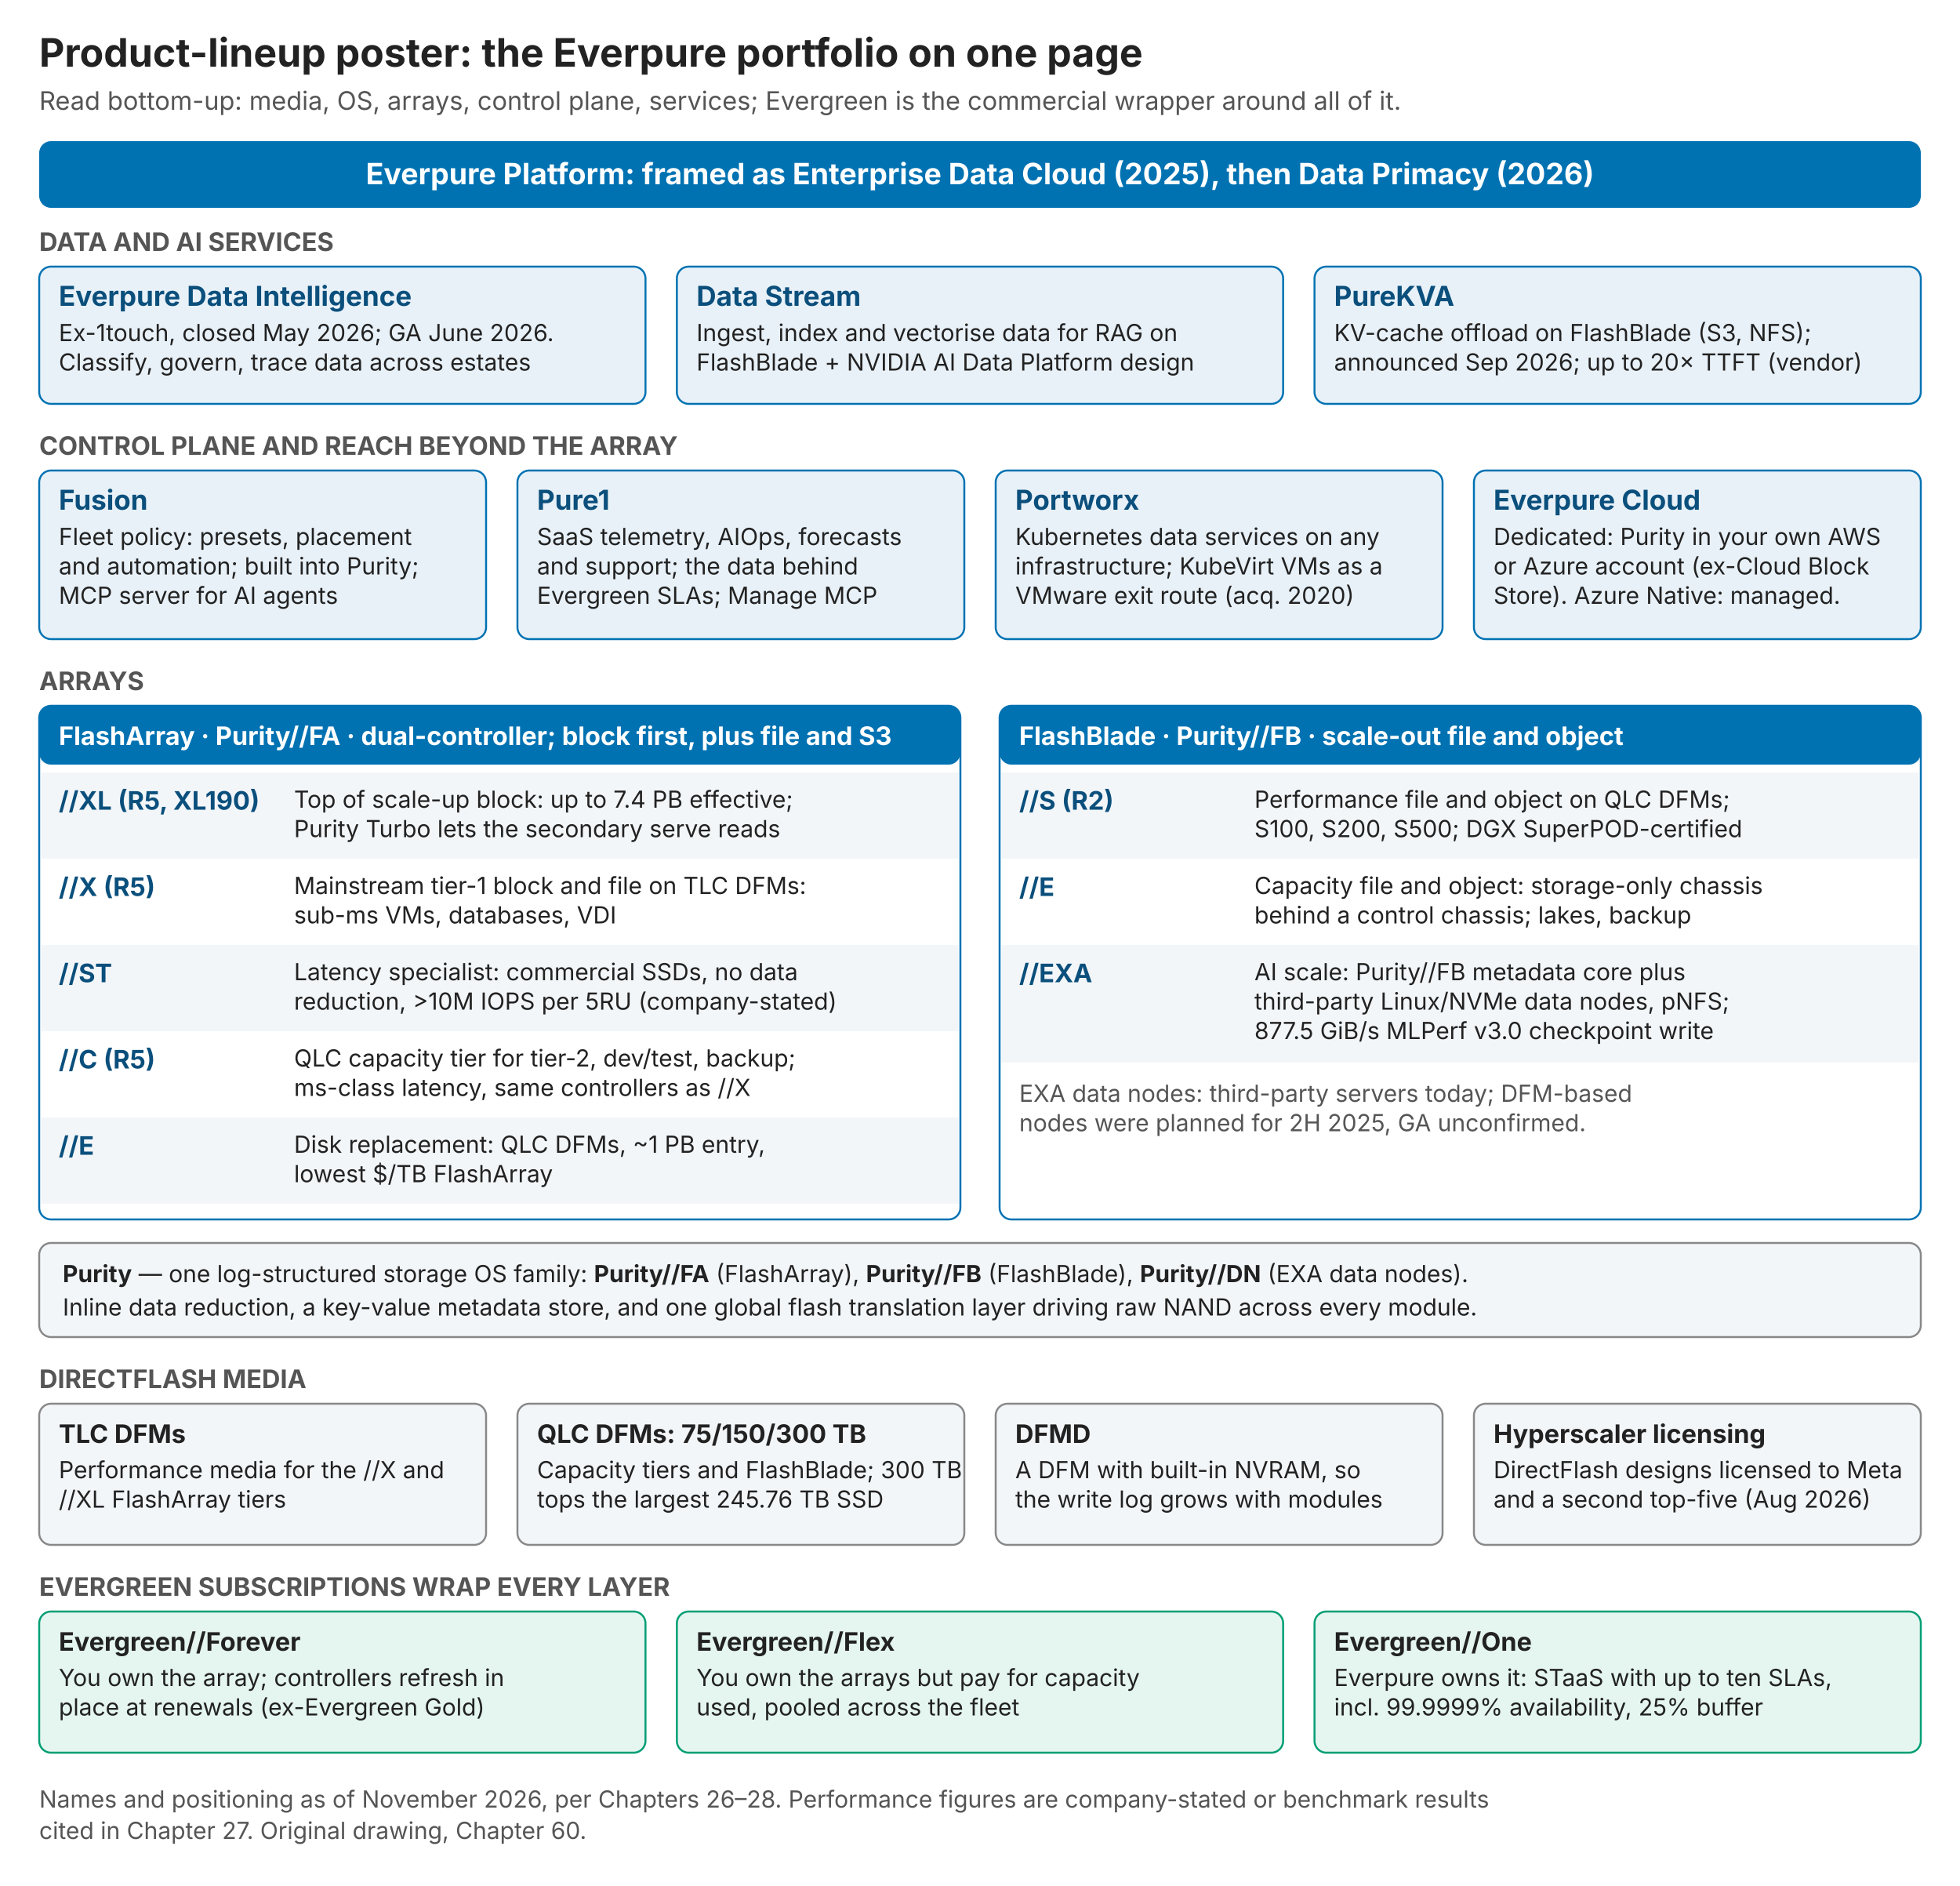
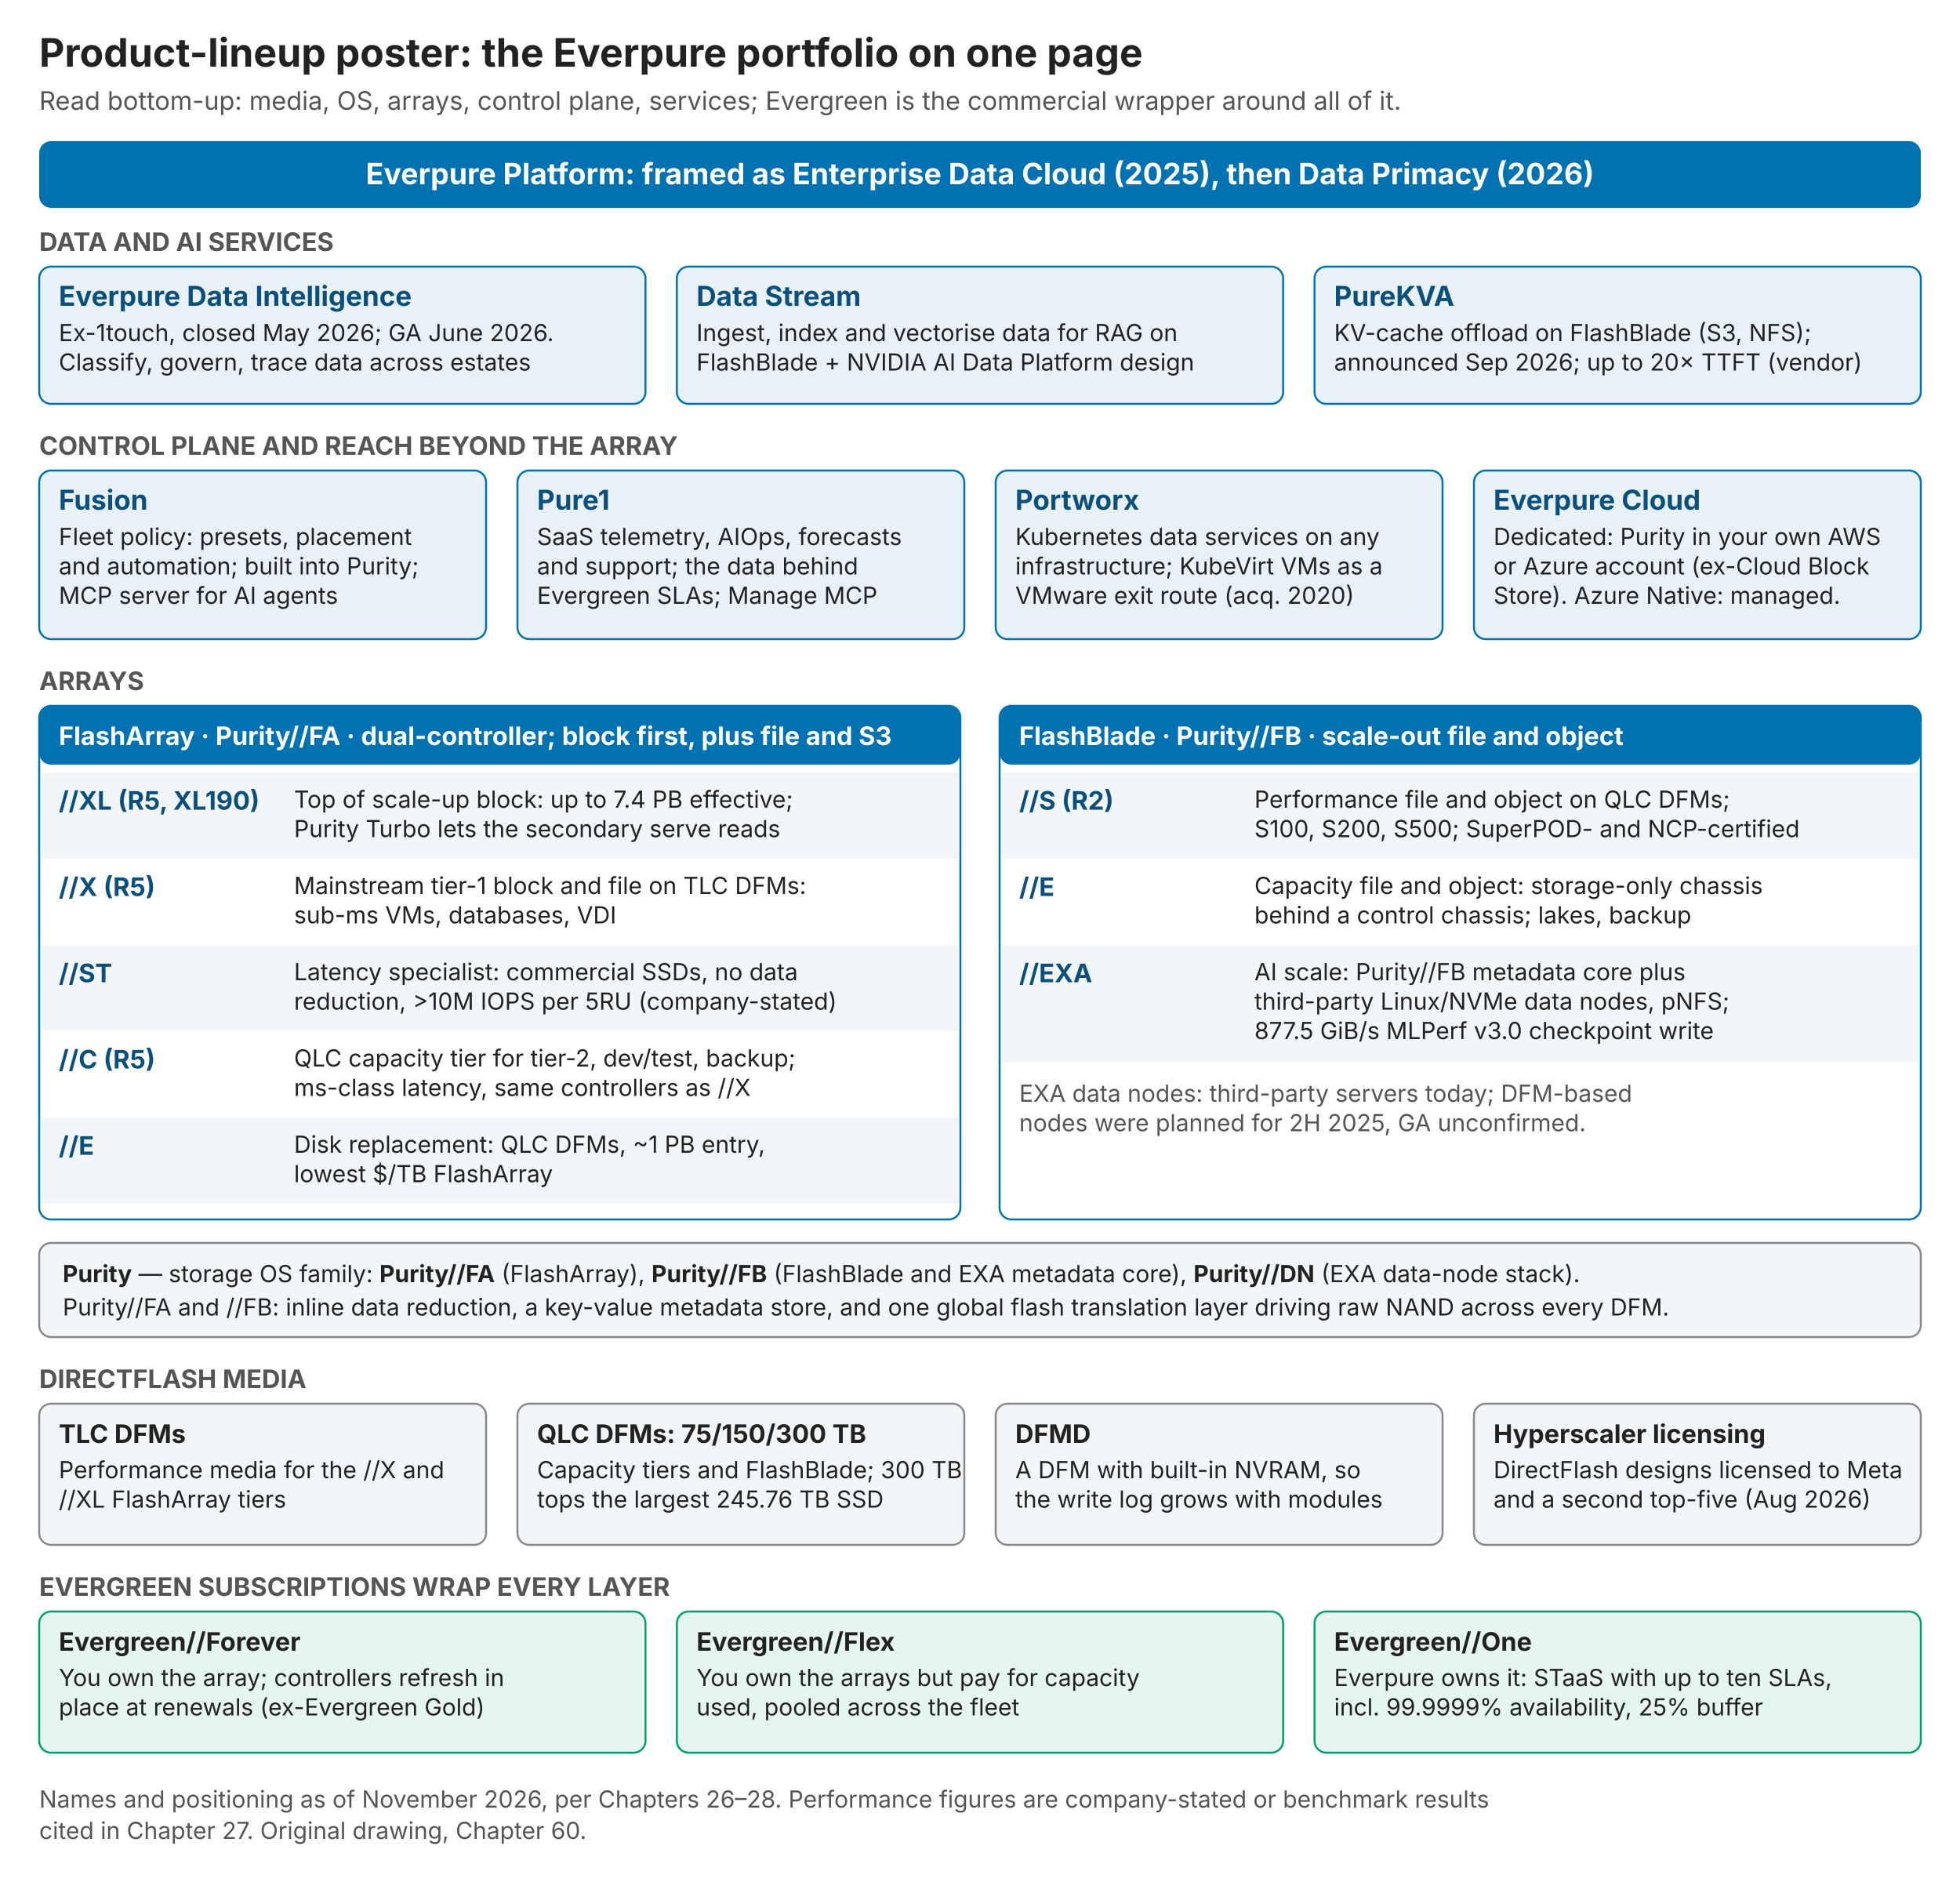
<svg xmlns="http://www.w3.org/2000/svg" viewBox="0 0 1000 962" width="1000" role="img" aria-labelledby="t d" font-family="Inter, Helvetica, Arial, sans-serif">
  <rect x="0" y="0" width="1000" height="962" fill="#FFFFFF" />
  <text x="20" y="34" font-size="20" font-weight="700" fill="#222222">Product-lineup poster: the Everpure portfolio on one page</text>
  <text x="20" y="56" font-size="13" fill="#555555">Read bottom-up: media, OS, arrays, control plane, services; Evergreen is the commercial wrapper around all of it.</text>
  <rect x="20" y="72" width="960" height="34" rx="6" fill="#0072B2" />
  <text x="500" y="94" font-size="15" fill="#FFFFFF" text-anchor="middle" font-weight="700">Everpure Platform: framed as Enterprise Data Cloud (2025), then Data Primacy (2026)</text>
  <text x="20" y="128" font-size="13" fill="#555555" text-anchor="start" font-weight="700">DATA AND AI SERVICES</text>
  <rect x="20.0" y="136" width="309.333" height="70" rx="6" fill="#E8F1F8" stroke="#0072B2" />
  <text x="30.0" y="156" font-size="14" fill="#0B4F7C" text-anchor="start" font-weight="700">Everpure Data Intelligence</text>
  <text x="30.0" y="174" font-size="12" fill="#222222" text-anchor="start">Ex-1touch, closed May 2026; GA June 2026.</text>
  <text x="30.0" y="189" font-size="12" fill="#222222" text-anchor="start">Classify, govern, trace data across estates</text>
  <rect x="345.333" y="136" width="309.333" height="70" rx="6" fill="#E8F1F8" stroke="#0072B2" />
  <text x="355.333" y="156" font-size="14" fill="#0B4F7C" text-anchor="start" font-weight="700">Data Stream</text>
  <text x="355.333" y="174" font-size="12" fill="#222222" text-anchor="start">Ingest, index and vectorise data for RAG on</text>
  <text x="355.333" y="189" font-size="12" fill="#222222" text-anchor="start">FlashBlade + NVIDIA AI Data Platform design</text>
  <rect x="670.667" y="136" width="309.333" height="70" rx="6" fill="#E8F1F8" stroke="#0072B2" />
  <text x="680.667" y="156" font-size="14" fill="#0B4F7C" text-anchor="start" font-weight="700">PureKVA</text>
  <text x="680.667" y="174" font-size="12" fill="#222222" text-anchor="start">KV-cache offload on FlashBlade (S3, NFS);</text>
  <text x="680.667" y="189" font-size="12" fill="#222222" text-anchor="start">announced Sep 2026; up to 20× TTFT (vendor)</text>
  <text x="20" y="232" font-size="13" fill="#555555" text-anchor="start" font-weight="700">CONTROL PLANE AND REACH BEYOND THE ARRAY</text>
  <rect x="20.0" y="240" width="228.0" height="86" rx="6" fill="#E8F1F8" stroke="#0072B2" />
  <text x="30.0" y="260" font-size="14" fill="#0B4F7C" text-anchor="start" font-weight="700">Fusion</text>
  <text x="30.0" y="278" font-size="12" fill="#222222" text-anchor="start">Fleet policy: presets, placement</text>
  <text x="30.0" y="293" font-size="12" fill="#222222" text-anchor="start">and automation; built into Purity;</text>
  <text x="30.0" y="308" font-size="12" fill="#222222" text-anchor="start">MCP server for AI agents</text>
  <rect x="264.0" y="240" width="228.0" height="86" rx="6" fill="#E8F1F8" stroke="#0072B2" />
  <text x="274.0" y="260" font-size="14" fill="#0B4F7C" text-anchor="start" font-weight="700">Pure1</text>
  <text x="274.0" y="278" font-size="12" fill="#222222" text-anchor="start">SaaS telemetry, AIOps, forecasts</text>
  <text x="274.0" y="293" font-size="12" fill="#222222" text-anchor="start">and support; the data behind</text>
  <text x="274.0" y="308" font-size="12" fill="#222222" text-anchor="start">Evergreen SLAs; Manage MCP</text>
  <rect x="508.0" y="240" width="228.0" height="86" rx="6" fill="#E8F1F8" stroke="#0072B2" />
  <text x="518.0" y="260" font-size="14" fill="#0B4F7C" text-anchor="start" font-weight="700">Portworx</text>
  <text x="518.0" y="278" font-size="12" fill="#222222" text-anchor="start">Kubernetes data services on any</text>
  <text x="518.0" y="293" font-size="12" fill="#222222" text-anchor="start">infrastructure; KubeVirt VMs as a</text>
  <text x="518.0" y="308" font-size="12" fill="#222222" text-anchor="start">VMware exit route (acq. 2020)</text>
  <rect x="752.0" y="240" width="228.0" height="86" rx="6" fill="#E8F1F8" stroke="#0072B2" />
  <text x="762.0" y="260" font-size="14" fill="#0B4F7C" text-anchor="start" font-weight="700">Everpure Cloud</text>
  <text x="762.0" y="278" font-size="12" fill="#222222" text-anchor="start">Dedicated: Purity in your own AWS</text>
  <text x="762.0" y="293" font-size="12" fill="#222222" text-anchor="start">or Azure account (ex-Cloud Block</text>
  <text x="762.0" y="308" font-size="12" fill="#222222" text-anchor="start">Store). Azure Native: managed.</text>
  <text x="20" y="352" font-size="13" fill="#555555" text-anchor="start" font-weight="700">ARRAYS</text>
  <rect x="20" y="360" width="470" height="262" rx="6" fill="#FFFFFF" stroke="#0072B2" />
  <rect x="20" y="360" width="470" height="30" rx="6" fill="#0072B2" />
  <text x="30" y="380" font-size="13" fill="#FFFFFF" text-anchor="start" font-weight="700">FlashArray · Purity//FA · dual-controller; block first, plus file and S3</text>
  <rect x="21" y="394" width="468" height="44" fill="#F3F6F9" />
  <text x="30" y="413" font-size="13" fill="#0B4F7C" text-anchor="start" font-weight="700">//XL (R5, XL190)</text>
  <text x="150" y="412" font-size="12" fill="#222222" text-anchor="start">Top of scale-up block: up to 7.4 PB effective;</text>
  <text x="150" y="427" font-size="12" fill="#222222" text-anchor="start">Purity Turbo lets the secondary serve reads</text>
  <text x="30" y="457" font-size="13" fill="#0B4F7C" text-anchor="start" font-weight="700">//X (R5)</text>
  <text x="150" y="456" font-size="12" fill="#222222" text-anchor="start">Mainstream tier-1 block and file on TLC DFMs:</text>
  <text x="150" y="471" font-size="12" fill="#222222" text-anchor="start">sub-ms VMs, databases, VDI</text>
  <rect x="21" y="482" width="468" height="44" fill="#F3F6F9" />
  <text x="30" y="501" font-size="13" fill="#0B4F7C" text-anchor="start" font-weight="700">//ST</text>
  <text x="150" y="500" font-size="12" fill="#222222" text-anchor="start">Latency specialist: commercial SSDs, no data</text>
  <text x="150" y="515" font-size="12" fill="#222222" text-anchor="start">reduction, &gt;10M IOPS per 5RU (company-stated)</text>
  <text x="30" y="545" font-size="13" fill="#0B4F7C" text-anchor="start" font-weight="700">//C (R5)</text>
  <text x="150" y="544" font-size="12" fill="#222222" text-anchor="start">QLC capacity tier for tier-2, dev/test, backup;</text>
  <text x="150" y="559" font-size="12" fill="#222222" text-anchor="start">ms-class latency, same controllers as //X</text>
  <rect x="21" y="570" width="468" height="44" fill="#F3F6F9" />
  <text x="30" y="589" font-size="13" fill="#0B4F7C" text-anchor="start" font-weight="700">//E</text>
  <text x="150" y="588" font-size="12" fill="#222222" text-anchor="start">Disk replacement: QLC DFMs, ~1 PB entry,</text>
  <text x="150" y="603" font-size="12" fill="#222222" text-anchor="start">lowest $/TB FlashArray</text>
  <rect x="510" y="360" width="470" height="262" rx="6" fill="#FFFFFF" stroke="#0072B2" />
  <rect x="510" y="360" width="470" height="30" rx="6" fill="#0072B2" />
  <text x="520" y="380" font-size="13" fill="#FFFFFF" text-anchor="start" font-weight="700">FlashBlade · Purity//FB · scale-out file and object</text>
  <rect x="511" y="394" width="468" height="44" fill="#F3F6F9" />
  <text x="520" y="413" font-size="13" fill="#0B4F7C" text-anchor="start" font-weight="700">//S (R2)</text>
  <text x="640" y="412" font-size="12" fill="#222222" text-anchor="start">Performance file and object on QLC DFMs;</text>
-   <text x="640" y="427" font-size="12" fill="#222222" text-anchor="start">S100, S200, S500; DGX SuperPOD-certified</text>
+   <text x="640" y="427" font-size="12" fill="#222222" text-anchor="start">S100, S200, S500; SuperPOD- and NCP-certified</text>
  <text x="520" y="457" font-size="13" fill="#0B4F7C" text-anchor="start" font-weight="700">//E</text>
  <text x="640" y="456" font-size="12" fill="#222222" text-anchor="start">Capacity file and object: storage-only chassis</text>
  <text x="640" y="471" font-size="12" fill="#222222" text-anchor="start">behind a control chassis; lakes, backup</text>
  <rect x="511" y="482" width="468" height="60" fill="#F3F6F9" />
  <text x="520" y="501" font-size="13" fill="#0B4F7C" text-anchor="start" font-weight="700">//EXA</text>
  <text x="640" y="500" font-size="12" fill="#222222" text-anchor="start">AI scale: Purity//FB metadata core plus</text>
  <text x="640" y="515" font-size="12" fill="#222222" text-anchor="start">third-party Linux/NVMe data nodes, pNFS;</text>
  <text x="640" y="530" font-size="12" fill="#222222" text-anchor="start">877.5 GiB/s MLPerf v3.0 checkpoint write</text>
  <text x="520" y="562" font-size="12" fill="#555555" text-anchor="start">EXA data nodes: third-party servers today; DFM-based</text>
  <text x="520" y="577" font-size="12" fill="#555555" text-anchor="start">nodes were planned for 2H 2025, GA unconfirmed.</text>
  <rect x="20" y="634" width="960" height="48" rx="6" fill="#F3F6F9" stroke="#888888" />
  <text x="32" y="654" font-size="12" fill="#222222">
-     <tspan font-weight="700">Purity</tspan> — one log-structured storage OS family: <tspan font-weight="700">Purity//FA</tspan> (FlashArray), <tspan font-weight="700">Purity//FB</tspan> (FlashBlade), <tspan font-weight="700">Purity//DN</tspan> (EXA data nodes).</text>
-   <text x="32" y="671" font-size="12" fill="#222222">Inline data reduction, a key-value metadata store, and one global flash translation layer driving raw NAND across every module.</text>
+     <tspan font-weight="700">Purity</tspan> — storage OS family: <tspan font-weight="700">Purity//FA</tspan> (FlashArray), <tspan font-weight="700">Purity//FB</tspan> (FlashBlade and EXA metadata core), <tspan font-weight="700">Purity//DN</tspan> (EXA data-node stack).</text>
+   <text x="32" y="671" font-size="12" fill="#222222">Purity//FA and //FB: inline data reduction, a key-value metadata store, and one global flash translation layer driving raw NAND across every DFM.</text>
  <text x="20" y="708" font-size="13" fill="#555555" text-anchor="start" font-weight="700">DIRECTFLASH MEDIA</text>
  <rect x="20.0" y="716" width="228.0" height="72" rx="6" fill="#F3F6F9" stroke="#888888" />
  <text x="30.0" y="736" font-size="13" fill="#222222" text-anchor="start" font-weight="700">TLC DFMs</text>
  <text x="30.0" y="754" font-size="12" fill="#222222" text-anchor="start">Performance media for the //X and</text>
  <text x="30.0" y="769" font-size="12" fill="#222222" text-anchor="start">//XL FlashArray tiers</text>
  <rect x="264.0" y="716" width="228.0" height="72" rx="6" fill="#F3F6F9" stroke="#888888" />
  <text x="274.0" y="736" font-size="13" fill="#222222" text-anchor="start" font-weight="700">QLC DFMs: 75/150/300 TB</text>
  <text x="274.0" y="754" font-size="12" fill="#222222" text-anchor="start">Capacity tiers and FlashBlade; 300 TB</text>
  <text x="274.0" y="769" font-size="12" fill="#222222" text-anchor="start">tops the largest 245.76 TB SSD</text>
  <rect x="508.0" y="716" width="228.0" height="72" rx="6" fill="#F3F6F9" stroke="#888888" />
  <text x="518.0" y="736" font-size="13" fill="#222222" text-anchor="start" font-weight="700">DFMD</text>
  <text x="518.0" y="754" font-size="12" fill="#222222" text-anchor="start">A DFM with built-in NVRAM, so</text>
  <text x="518.0" y="769" font-size="12" fill="#222222" text-anchor="start">the write log grows with modules</text>
  <rect x="752.0" y="716" width="228.0" height="72" rx="6" fill="#F3F6F9" stroke="#888888" />
  <text x="762.0" y="736" font-size="13" fill="#222222" text-anchor="start" font-weight="700">Hyperscaler licensing</text>
  <text x="762.0" y="754" font-size="12" fill="#222222" text-anchor="start">DirectFlash designs licensed to Meta</text>
  <text x="762.0" y="769" font-size="12" fill="#222222" text-anchor="start">and a second top-five (Aug 2026)</text>
  <text x="20" y="814" font-size="13" fill="#555555" text-anchor="start" font-weight="700">EVERGREEN SUBSCRIPTIONS WRAP EVERY LAYER</text>
  <rect x="20.0" y="822" width="309.333" height="72" rx="6" fill="#E5F5EF" stroke="#009E73" />
  <text x="30.0" y="842" font-size="13" fill="#222222" text-anchor="start" font-weight="700">Evergreen//Forever</text>
  <text x="30.0" y="860" font-size="12" fill="#222222" text-anchor="start">You own the array; controllers refresh in</text>
  <text x="30.0" y="875" font-size="12" fill="#222222" text-anchor="start">place at renewals (ex-Evergreen Gold)</text>
  <rect x="345.333" y="822" width="309.333" height="72" rx="6" fill="#E5F5EF" stroke="#009E73" />
  <text x="355.333" y="842" font-size="13" fill="#222222" text-anchor="start" font-weight="700">Evergreen//Flex</text>
  <text x="355.333" y="860" font-size="12" fill="#222222" text-anchor="start">You own the arrays but pay for capacity</text>
  <text x="355.333" y="875" font-size="12" fill="#222222" text-anchor="start">used, pooled across the fleet</text>
  <rect x="670.667" y="822" width="309.333" height="72" rx="6" fill="#E5F5EF" stroke="#009E73" />
  <text x="680.667" y="842" font-size="13" fill="#222222" text-anchor="start" font-weight="700">Evergreen//One</text>
  <text x="680.667" y="860" font-size="12" fill="#222222" text-anchor="start">Everpure owns it: STaaS with up to ten SLAs,</text>
  <text x="680.667" y="875" font-size="12" fill="#222222" text-anchor="start">incl. 99.9999% availability, 25% buffer</text>
  <text x="20" y="922" font-size="12" fill="#555555" text-anchor="start">Names and positioning as of November 2026, per Chapters 26–28. Performance figures are company-stated or benchmark results</text>
  <text x="20" y="938" font-size="12" fill="#555555" text-anchor="start">cited in Chapter 27. Original drawing, Chapter 60.</text>
</svg>
